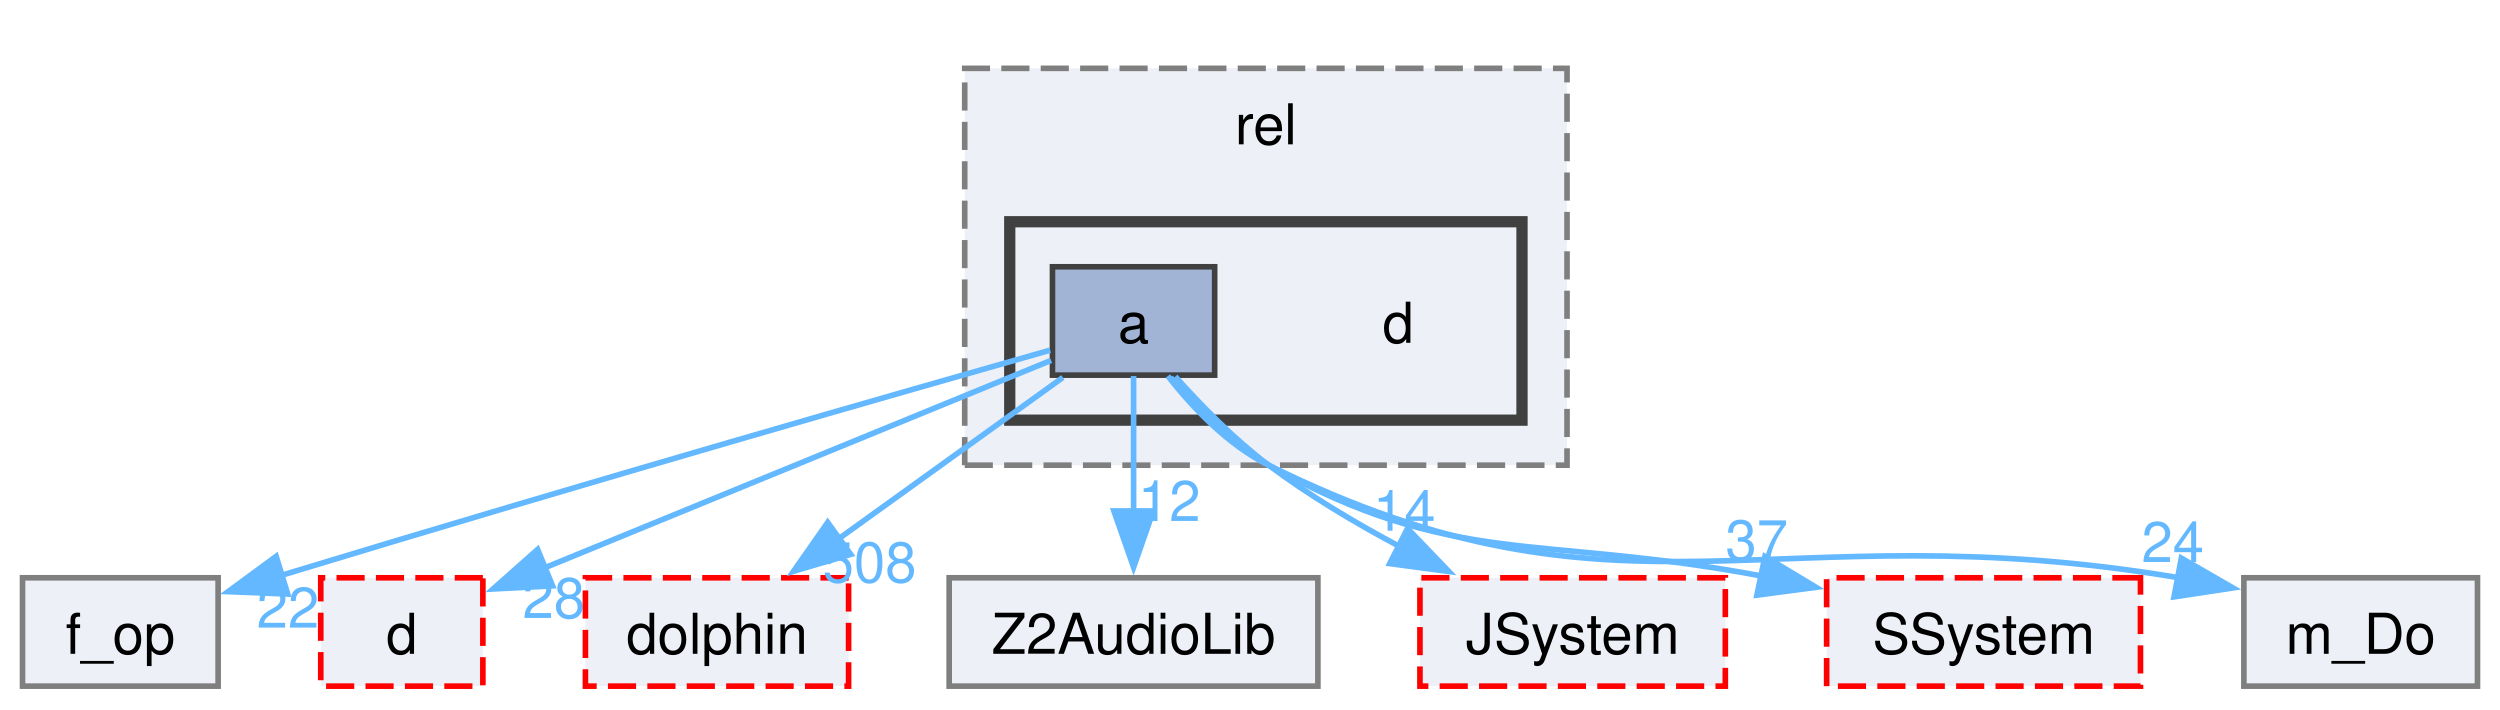
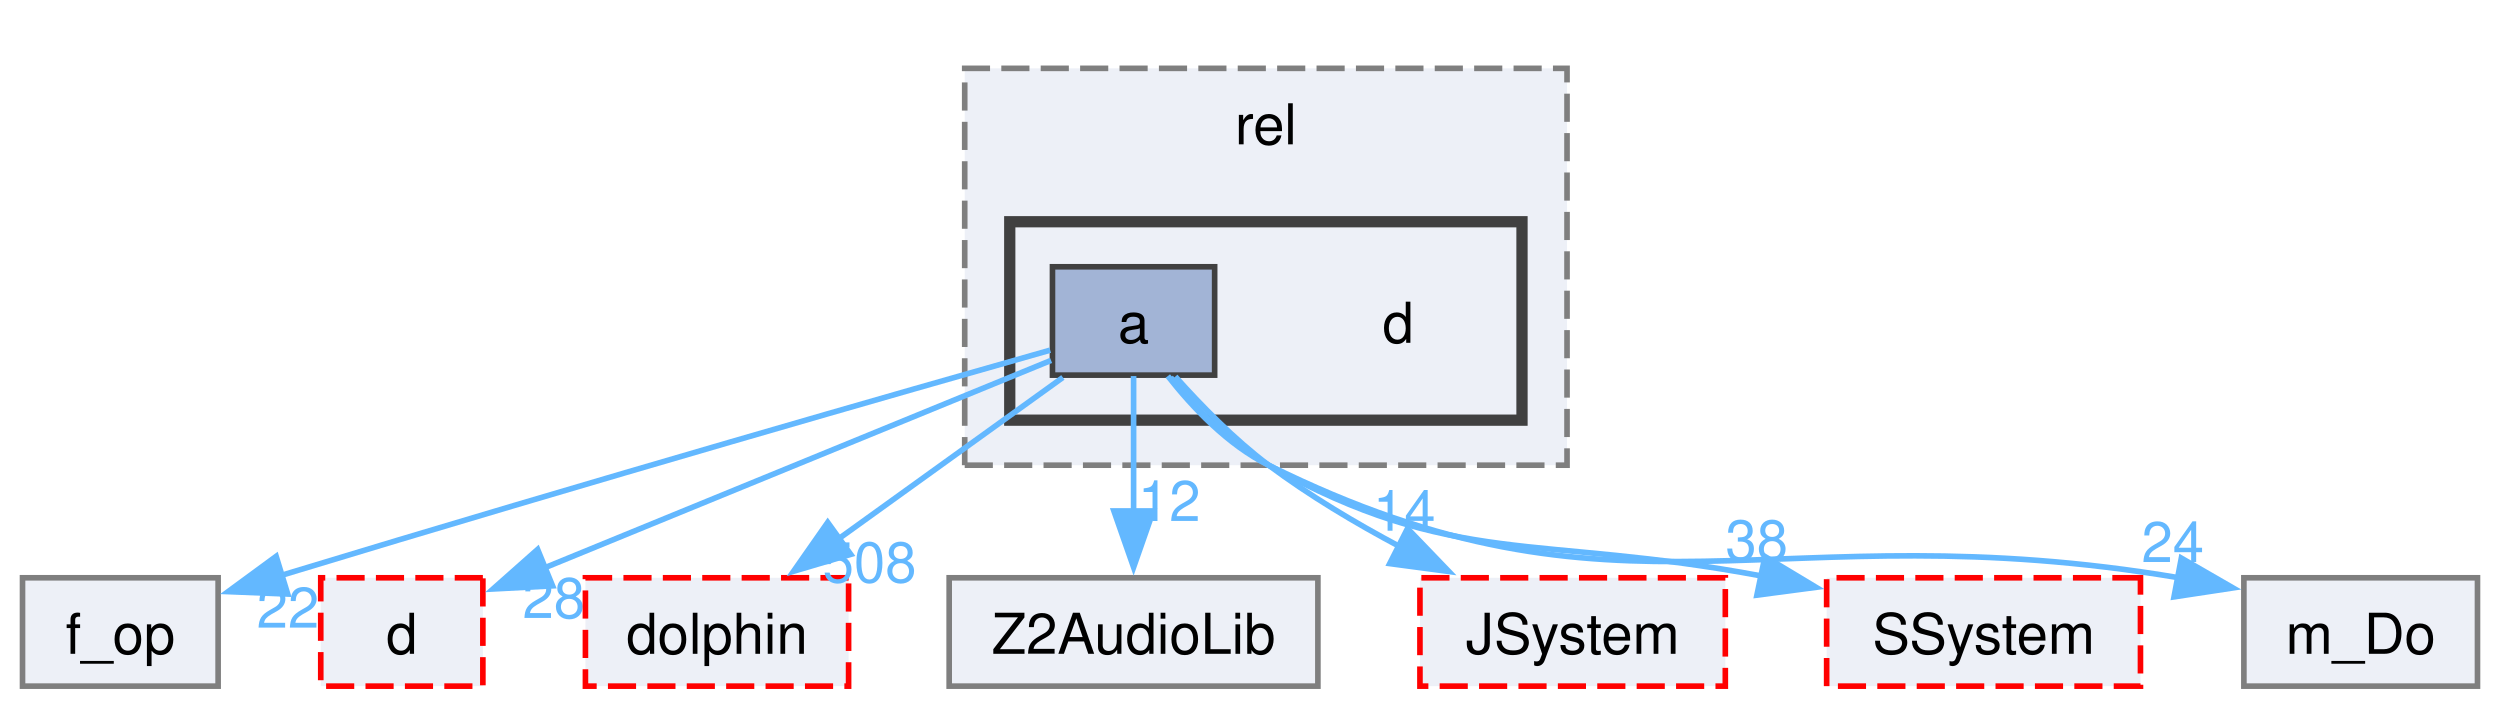
<svg xmlns="http://www.w3.org/2000/svg" xmlns:xlink="http://www.w3.org/1999/xlink" width="444pt" height="126pt" viewBox="0.00 0.00 444.12 125.75">
  <g id="graph0" class="graph" transform="scale(1 1) rotate(0) translate(4 121.75)">
    <g id="clust1" class="cluster">
      <g id="a_clust1">
        <a xlink:href="dir_d1e95842203b094e4f127fa85baf24b5.html" target="_top" xlink:title="rel">
          <polygon fill="#edf0f7" stroke="#7f7f7f" stroke-dasharray="5,2" points="167.38,-39.25 167.38,-109.75 274.38,-109.75 274.38,-39.25 167.38,-39.25" />
          <text text-anchor="middle" x="220.88" y="-96.25" font-family="Helvetica,sans-Serif" font-size="10.00">rel</text>
        </a>
      </g>
    </g>
    <g id="clust2" class="cluster">
      <g id="a_clust2">
        <a xlink:href="dir_244336746419795862f93731f1699860.html" target="_top">
          <polygon fill="#edf0f7" stroke="#404040" stroke-width="2" points="175.38,-47.25 175.38,-82.5 266.38,-82.5 266.38,-47.25 175.38,-47.25" />
        </a>
      </g>
    </g>
    <g id="node1" class="node">
      <text text-anchor="middle" x="244.38" y="-61" font-family="Helvetica,sans-Serif" font-size="10.00">d</text>
    </g>
    <g id="node2" class="node">
      <g id="a_node2">
        <a xlink:href="dir_b81c1d082692bb1b2b34ed3bfe8a0f4a.html" target="_top" xlink:title="a">
          <polygon fill="#a2b4d6" stroke="#404040" points="211.78,-74.5 182.97,-74.5 182.97,-55.25 211.78,-55.25 211.78,-74.5" />
          <text text-anchor="middle" x="197.38" y="-61" font-family="Helvetica,sans-Serif" font-size="10.00">a</text>
        </a>
      </g>
    </g>
    <g id="node3" class="node">
      <g id="a_node3">
        <a xlink:href="dir_fbb29e8cafd745cbb7106b56de6b5377.html" target="_top" xlink:title="f_op">
          <polygon fill="#edf0f7" stroke="#7f7f7f" points="34.75,-19.25 0,-19.25 0,0 34.75,0 34.75,-19.25" />
          <text text-anchor="middle" x="17.38" y="-5.75" font-family="Helvetica,sans-Serif" font-size="10.00">f_op</text>
        </a>
      </g>
    </g>
    <g id="edge1" class="edge">
      <g id="a_edge1">
        <a xlink:href="dir_000001_000808.html" target="_top">
          <path fill="none" stroke="#63b8ff" d="M182.57,-59.69C156.87,-52.4 102.1,-36.74 45.94,-19.67" />
          <polygon fill="#63b8ff" stroke="#63b8ff" points="47.11,-16.36 36.52,-16.79 45.06,-23.06 47.11,-16.36" />
        </a>
      </g>
      <g id="a_edge1-headlabel">
-         <a xlink:href="dir_000001_000808.html" target="_top" xlink:title="221">
-           <text text-anchor="middle" x="49.93" y="-10.38" font-family="Helvetica,sans-Serif" font-size="10.00" fill="#63b8ff">221</text>
+         <a xlink:href="dir_000001_000808.html" target="_top" xlink:title="222">
+           <text text-anchor="middle" x="49.93" y="-10.38" font-family="Helvetica,sans-Serif" font-size="10.00" fill="#63b8ff">222</text>
        </a>
      </g>
    </g>
    <g id="node4" class="node">
      <g id="a_node4">
        <a xlink:href="dir_cc3ad1aed4be3f446fdd7af78322f5bf.html" target="_top" xlink:title="d">
          <polygon fill="#edf0f7" stroke="red" stroke-dasharray="5,2" points="81.78,-19.25 52.98,-19.25 52.98,0 81.78,0 81.78,-19.25" />
          <text text-anchor="middle" x="67.38" y="-5.75" font-family="Helvetica,sans-Serif" font-size="10.00">d</text>
        </a>
      </g>
    </g>
    <g id="edge2" class="edge">
      <g id="a_edge2">
        <a xlink:href="dir_000001_000022.html" target="_top">
          <path fill="none" stroke="#63b8ff" d="M182.72,-57.87C160.87,-48.92 119.47,-31.97 92.67,-20.99" />
          <polygon fill="#63b8ff" stroke="#63b8ff" points="94.16,-17.82 83.58,-17.26 91.51,-24.29 94.16,-17.82" />
        </a>
      </g>
      <g id="a_edge2-headlabel">
        <a xlink:href="dir_000001_000022.html" target="_top" xlink:title="289">
          <text text-anchor="middle" x="97.16" y="-12.1" font-family="Helvetica,sans-Serif" font-size="10.00" fill="#63b8ff">289</text>
        </a>
      </g>
    </g>
    <g id="node5" class="node">
      <g id="a_node5">
        <a xlink:href="dir_b778c3f297ab88300258a2935792c8cc.html" target="_top" xlink:title="dolphin">
          <polygon fill="#edf0f7" stroke="red" stroke-dasharray="5,2" points="146.75,-19.25 100,-19.25 100,0 146.75,0 146.75,-19.25" />
          <text text-anchor="middle" x="123.38" y="-5.75" font-family="Helvetica,sans-Serif" font-size="10.00">dolphin</text>
        </a>
      </g>
    </g>
    <g id="edge3" class="edge">
      <g id="a_edge3">
        <a xlink:href="dir_000001_000783.html" target="_top">
          <path fill="none" stroke="#63b8ff" d="M184.82,-54.84C173.91,-46.99 157.87,-35.45 144.91,-26.12" />
          <polygon fill="#63b8ff" stroke="#63b8ff" points="147.13,-23.41 136.97,-20.41 143.04,-29.09 147.13,-23.41" />
        </a>
      </g>
      <g id="a_edge3-headlabel">
        <a xlink:href="dir_000001_000783.html" target="_top" xlink:title="508">
          <text text-anchor="middle" x="150.48" y="-18.44" font-family="Helvetica,sans-Serif" font-size="10.00" fill="#63b8ff">508</text>
        </a>
      </g>
    </g>
    <g id="node6" class="node">
      <g id="a_node6">
        <a xlink:href="dir_81939fb769658ab66ba54ec390580a1a.html" target="_top" xlink:title="Z2AudioLib">
          <polygon fill="#edf0f7" stroke="#7f7f7f" points="230.12,-19.25 164.62,-19.25 164.62,0 230.12,0 230.12,-19.25" />
          <text text-anchor="middle" x="197.38" y="-5.75" font-family="Helvetica,sans-Serif" font-size="10.00">Z2AudioLib</text>
        </a>
      </g>
    </g>
    <g id="edge4" class="edge">
      <g id="a_edge4">
        <a xlink:href="dir_000001_001728.html" target="_top">
          <path fill="none" stroke="#63b8ff" d="M197.38,-55.08C197.38,-48.57 197.38,-39.42 197.38,-31.12" />
          <polygon fill="#63b8ff" stroke="#63b8ff" points="200.88,-31.12 197.38,-21.12 193.88,-31.12 200.88,-31.12" />
        </a>
      </g>
      <g id="a_edge4-headlabel">
        <a xlink:href="dir_000001_001728.html" target="_top" xlink:title="12">
          <text text-anchor="middle" x="203.71" y="-29.33" font-family="Helvetica,sans-Serif" font-size="10.00" fill="#63b8ff">12</text>
        </a>
      </g>
    </g>
    <g id="node7" class="node">
      <g id="a_node7">
        <a xlink:href="dir_4f0979a7f5e3194619cde56505e372d8.html" target="_top" xlink:title="JSystem">
          <polygon fill="#edf0f7" stroke="red" stroke-dasharray="5,2" points="302.5,-19.25 248.25,-19.25 248.25,0 302.5,0 302.5,-19.25" />
          <text text-anchor="middle" x="275.38" y="-5.75" font-family="Helvetica,sans-Serif" font-size="10.00">JSystem</text>
        </a>
      </g>
    </g>
    <g id="edge5" class="edge">
      <g id="a_edge5">
        <a xlink:href="dir_000001_000872.html" target="_top">
          <path fill="none" stroke="#63b8ff" d="M204.79,-55C209.26,-49.99 215.26,-43.83 221.38,-39.25 228.52,-33.9 236.8,-28.97 244.7,-24.77" />
          <polygon fill="#63b8ff" stroke="#63b8ff" points="246.04,-28.01 253.39,-20.37 242.88,-21.77 246.04,-28.01" />
        </a>
      </g>
      <g id="a_edge5-headlabel">
        <a xlink:href="dir_000001_000872.html" target="_top" xlink:title="14">
          <text text-anchor="middle" x="245.47" y="-27.61" font-family="Helvetica,sans-Serif" font-size="10.00" fill="#63b8ff">14</text>
        </a>
      </g>
    </g>
    <g id="node8" class="node">
      <g id="a_node8">
        <a xlink:href="dir_54283da8a0cf1311a88c964d76512876.html" target="_top" xlink:title="SSystem">
          <polygon fill="#edf0f7" stroke="red" stroke-dasharray="5,2" points="376.25,-19.25 320.5,-19.25 320.5,0 376.25,0 376.25,-19.25" />
          <text text-anchor="middle" x="348.38" y="-5.75" font-family="Helvetica,sans-Serif" font-size="10.00">SSystem</text>
        </a>
      </g>
    </g>
    <g id="edge6" class="edge">
      <g id="a_edge6">
        <a xlink:href="dir_000001_001719.html" target="_top">
          <path fill="none" stroke="#63b8ff" d="M203.97,-54.84C208.33,-49.51 214.49,-43.09 221.38,-39.25 254.3,-20.9 269,-27.08 309.04,-19.55" />
          <polygon fill="#63b8ff" stroke="#63b8ff" points="309.54,-23.02 318.62,-17.56 308.11,-16.17 309.54,-23.02" />
        </a>
      </g>
      <g id="a_edge6-headlabel">
-         <a xlink:href="dir_000001_001719.html" target="_top" xlink:title="37">
-           <text text-anchor="middle" x="308.08" y="-22.35" font-family="Helvetica,sans-Serif" font-size="10.00" fill="#63b8ff">37</text>
+         <a xlink:href="dir_000001_001719.html" target="_top" xlink:title="38">
+           <text text-anchor="middle" x="308.08" y="-22.35" font-family="Helvetica,sans-Serif" font-size="10.00" fill="#63b8ff">38</text>
        </a>
      </g>
    </g>
    <g id="node9" class="node">
      <g id="a_node9">
        <a xlink:href="dir_6bdfff2c28f90f381b6da5bee088878b.html" target="_top" xlink:title="m_Do">
          <polygon fill="#edf0f7" stroke="#7f7f7f" points="436.12,-19.25 394.62,-19.25 394.62,0 436.12,0 436.12,-19.25" />
          <text text-anchor="middle" x="415.38" y="-5.75" font-family="Helvetica,sans-Serif" font-size="10.00">m_Do</text>
        </a>
      </g>
    </g>
    <g id="edge7" class="edge">
      <g id="a_edge7">
        <a xlink:href="dir_000001_001265.html" target="_top">
          <path fill="none" stroke="#63b8ff" d="M203.46,-55.09C207.78,-49.58 214.1,-42.85 221.38,-39.25 284.09,-8.19 310.87,-31.46 383.17,-19.24" />
          <polygon fill="#63b8ff" stroke="#63b8ff" points="383.51,-22.74 392.69,-17.45 382.21,-15.86 383.51,-22.74" />
        </a>
      </g>
      <g id="a_edge7-headlabel">
        <a xlink:href="dir_000001_001265.html" target="_top" xlink:title="24">
          <text text-anchor="middle" x="381.99" y="-22.04" font-family="Helvetica,sans-Serif" font-size="10.00" fill="#63b8ff">24</text>
        </a>
      </g>
    </g>
  </g>
</svg>
